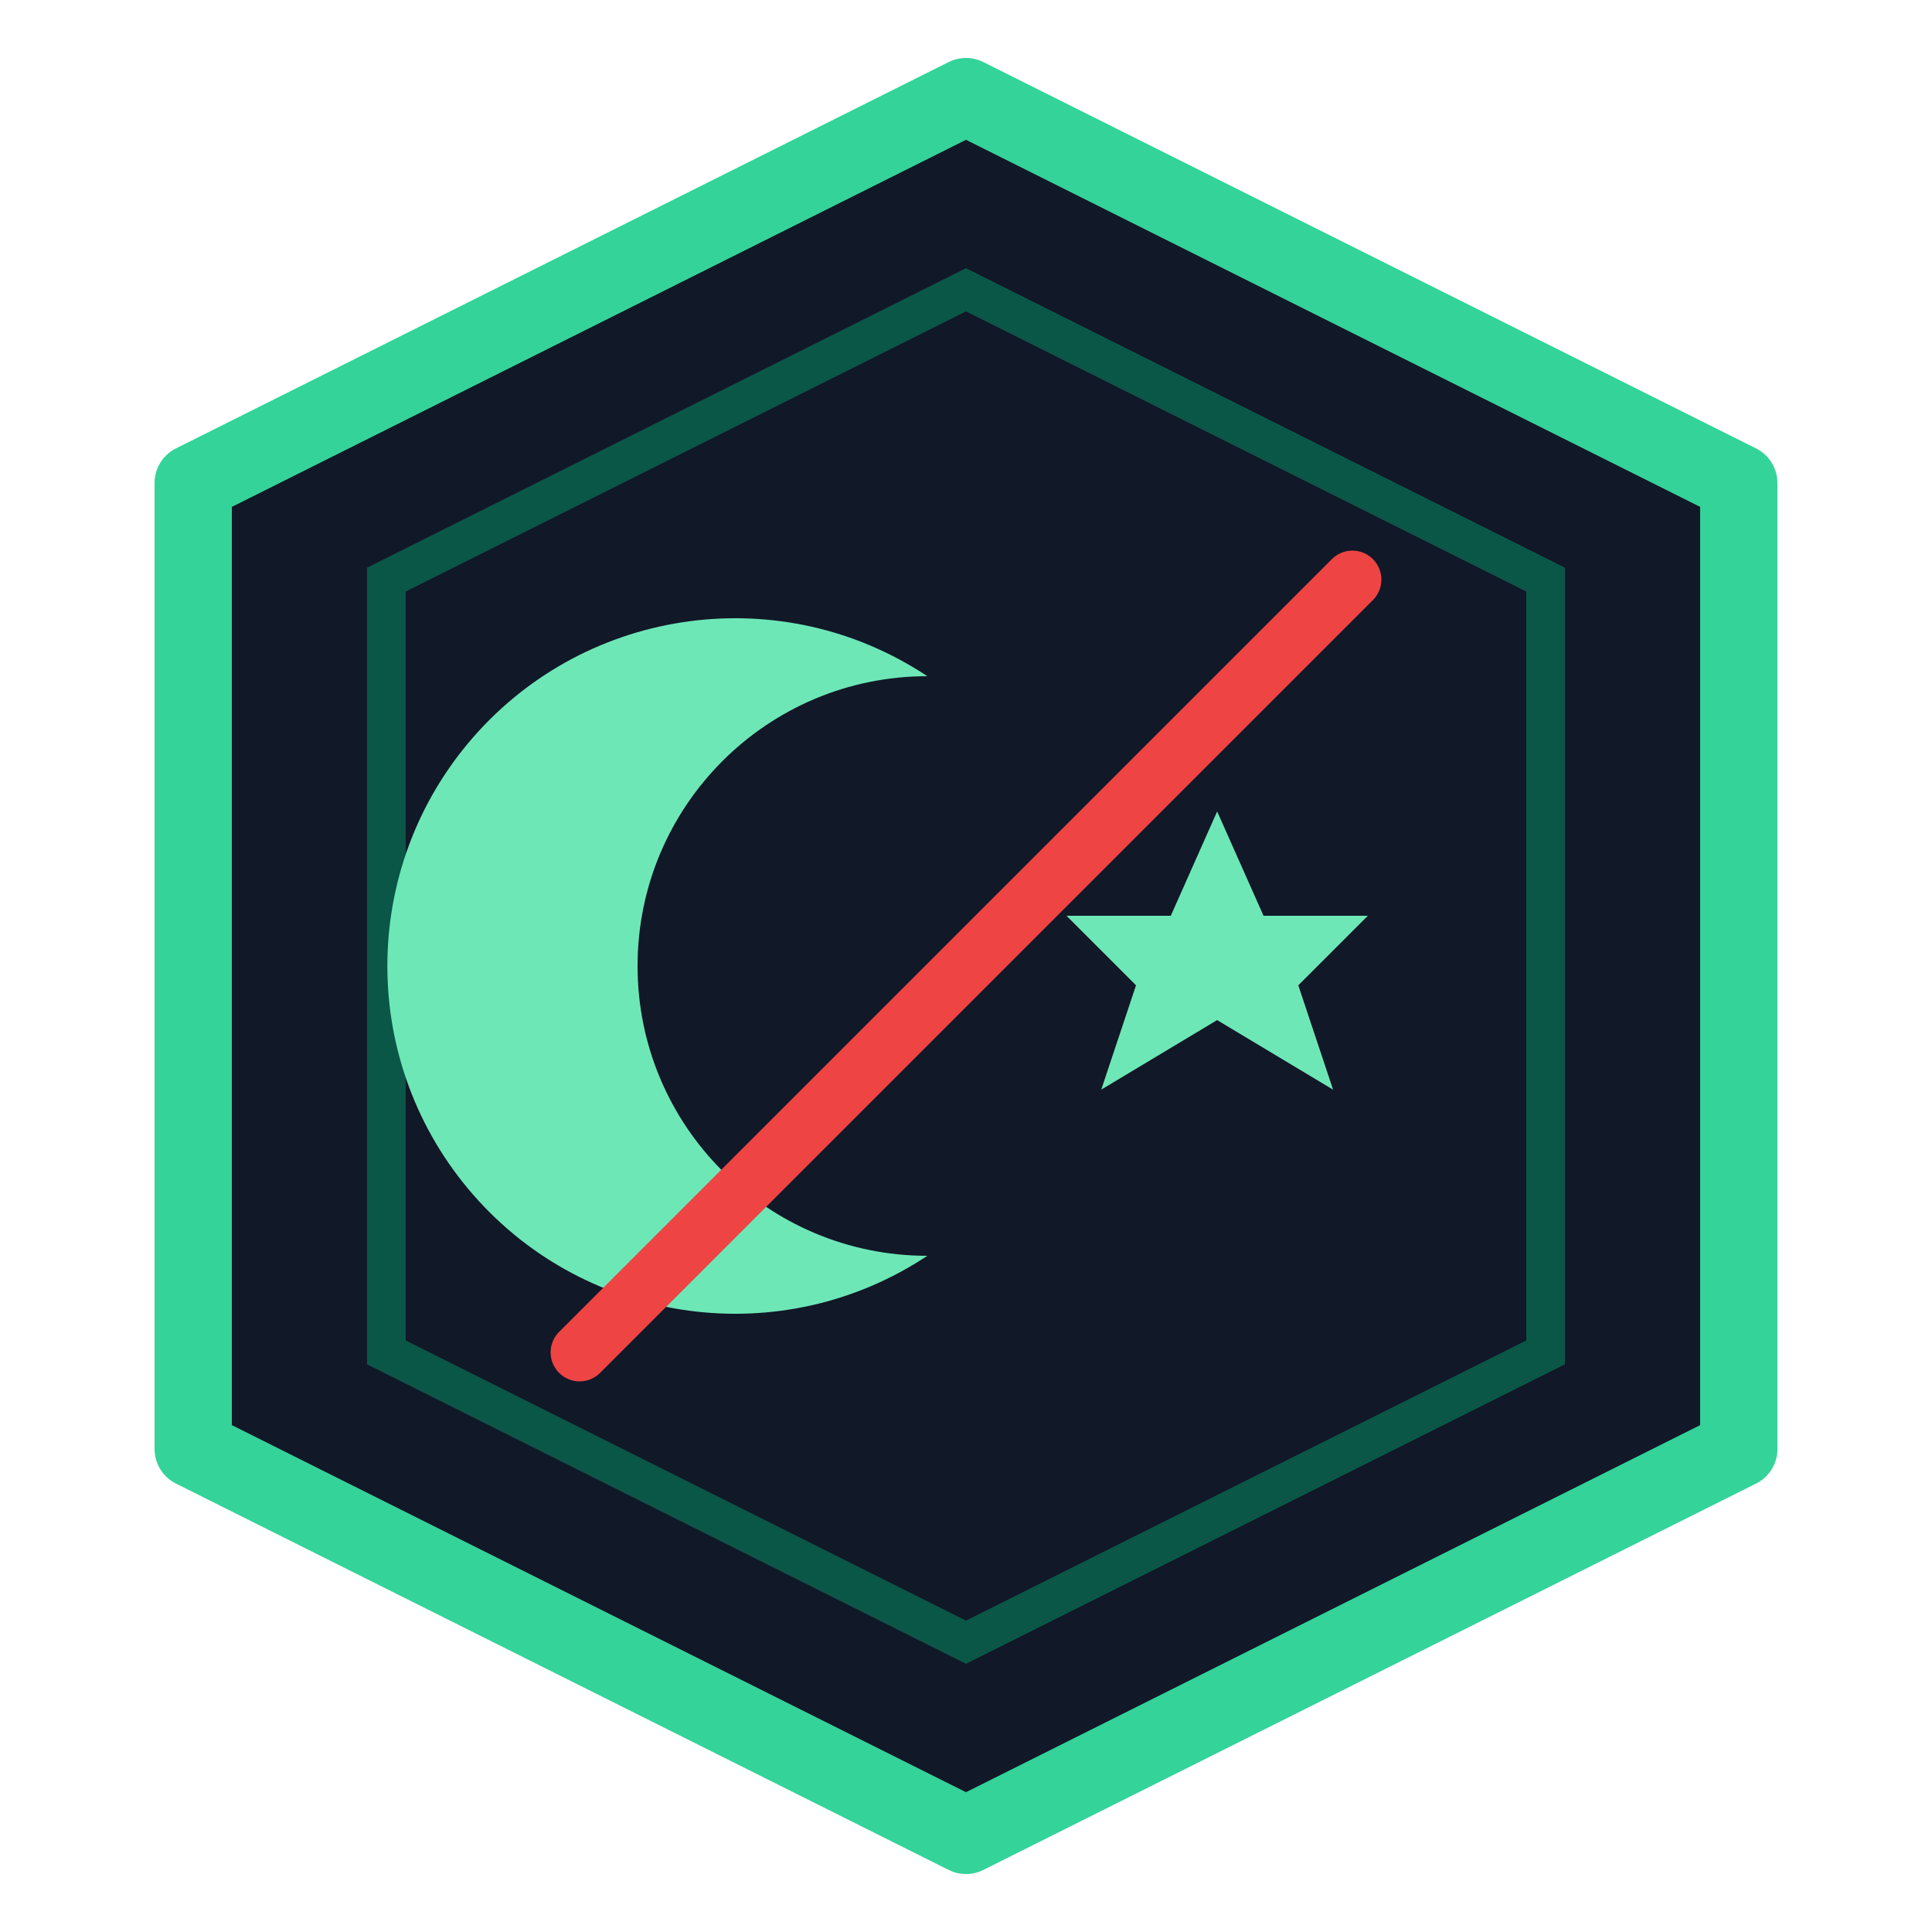
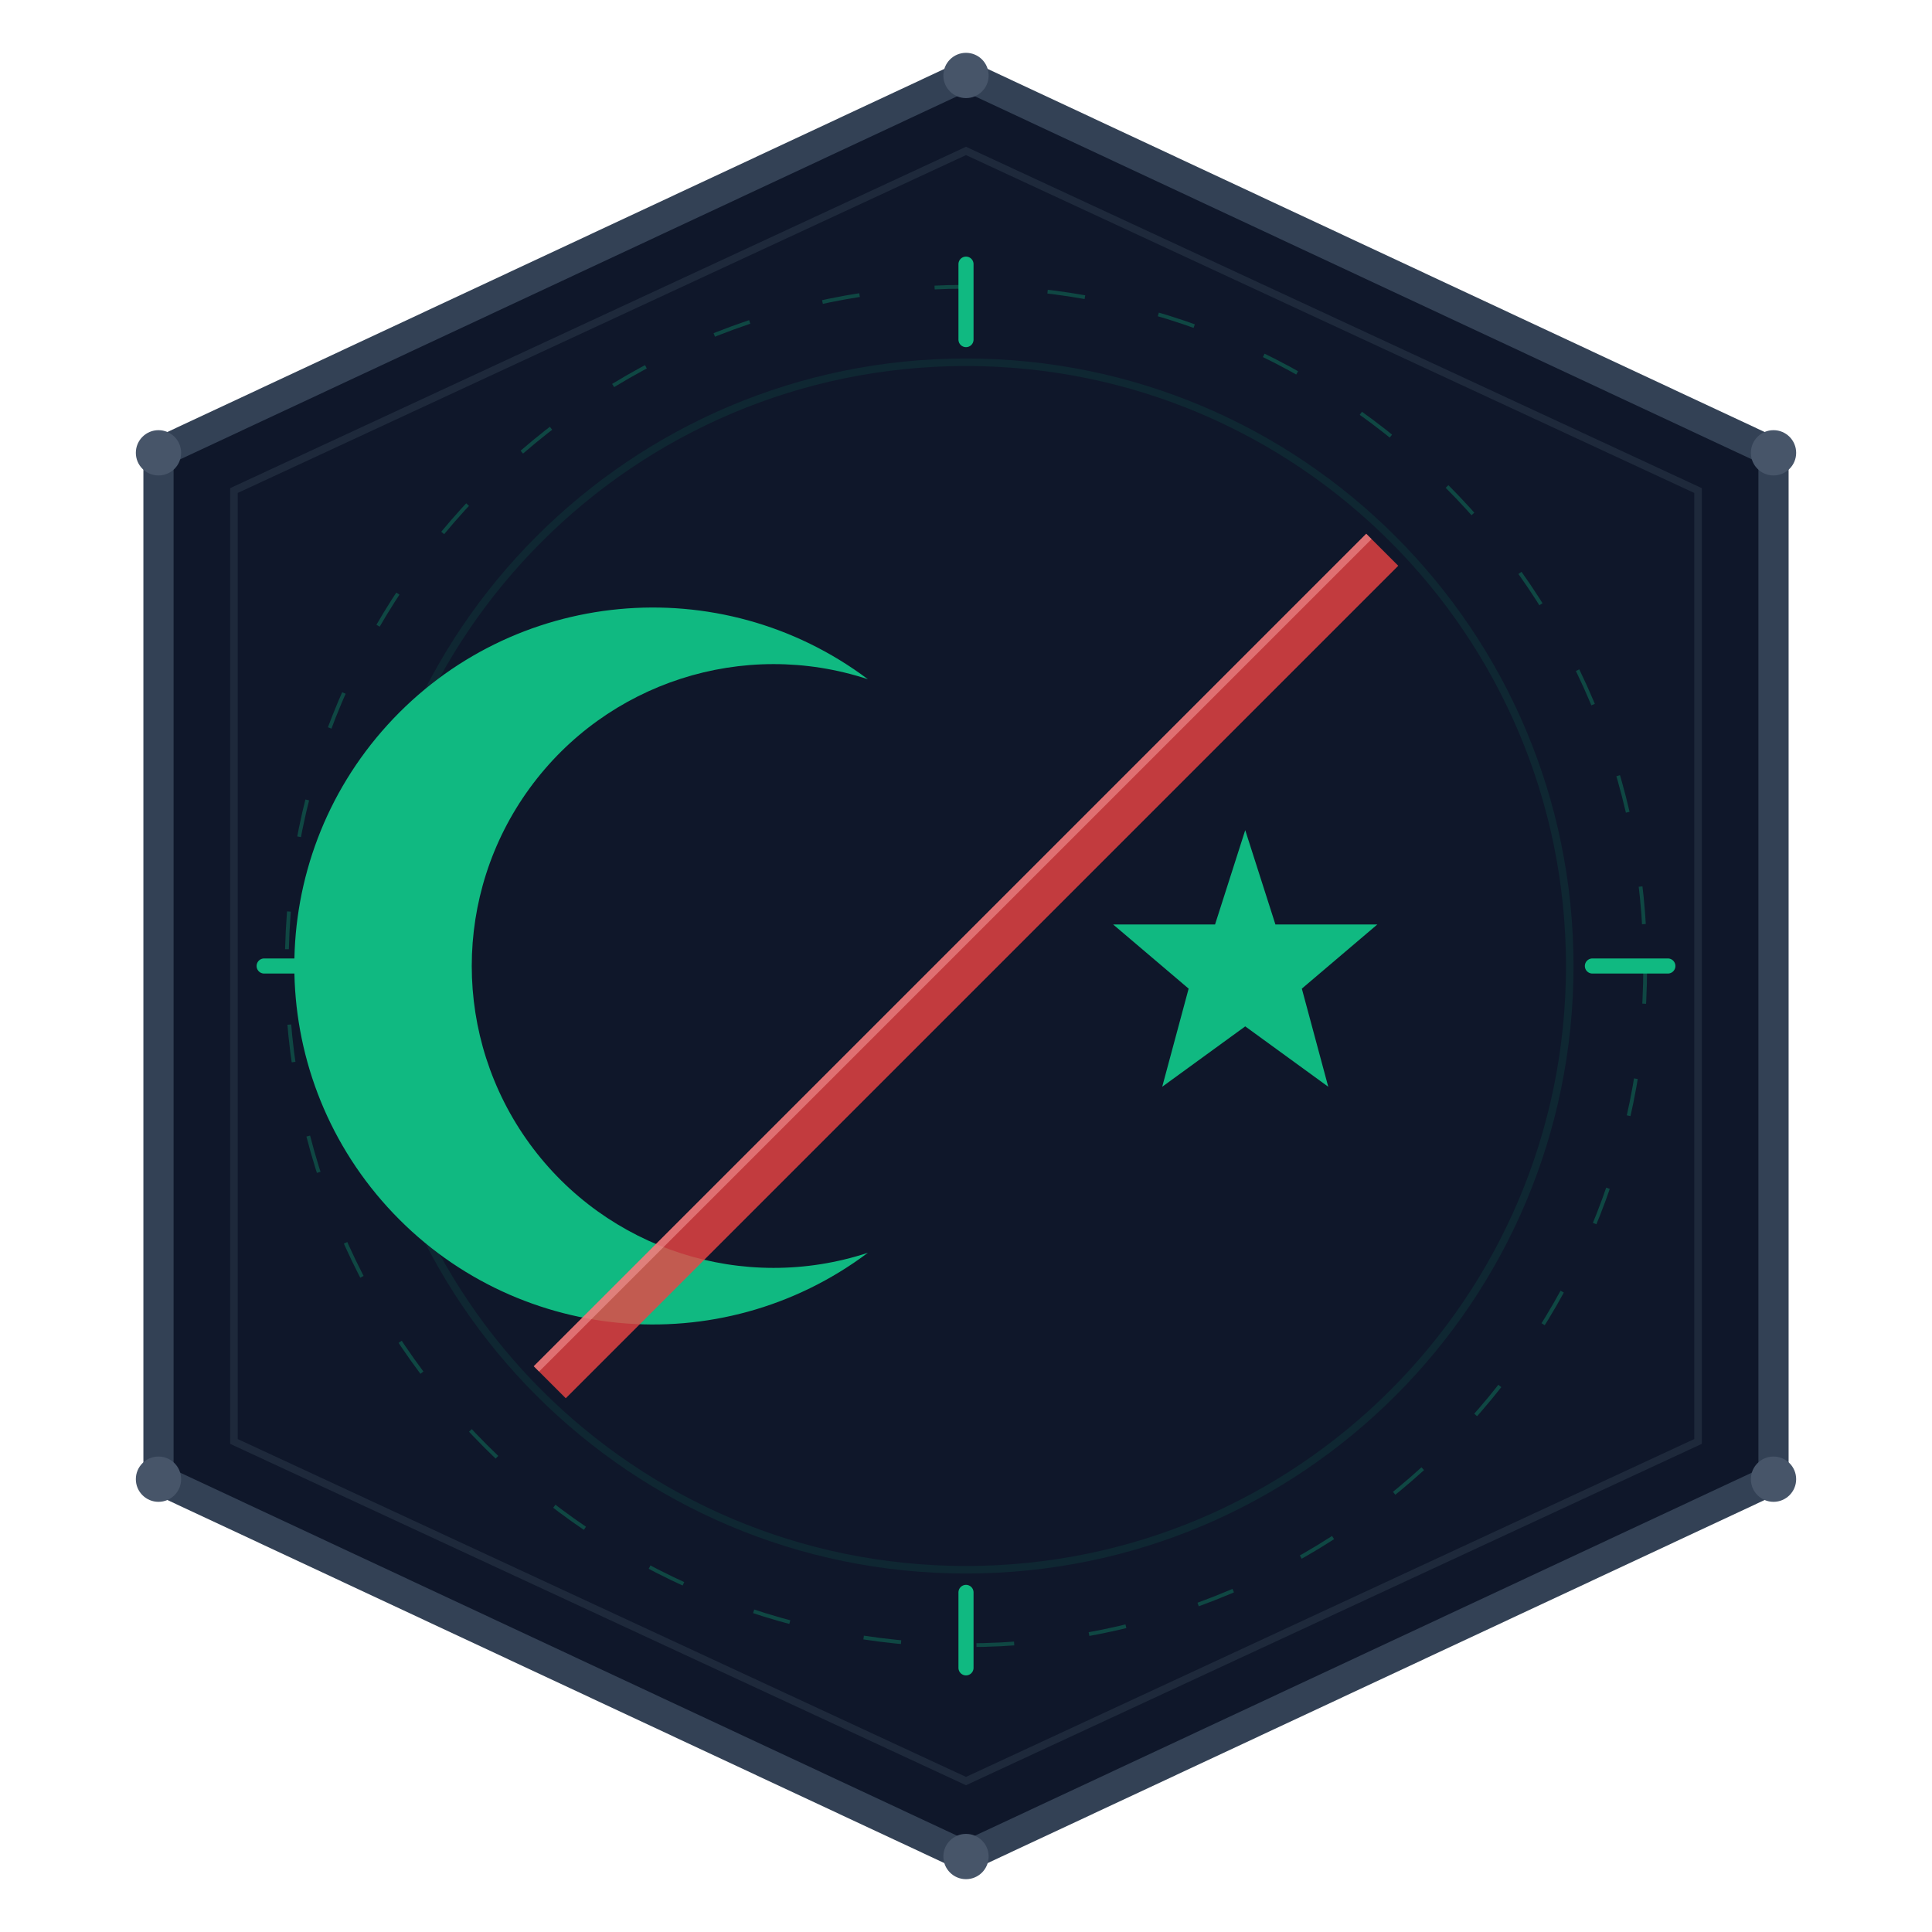
- <svg xmlns="http://www.w3.org/2000/svg" viewBox="0 0 100 100" fill="none">
-   <path d="M50 5 L90 25 L90 75 L50 95 L10 75 L10 25 Z" fill="#111827" stroke="#34D399" stroke-width="4" stroke-linejoin="round" />
-   <path d="M50 15 L80 30 L80 70 L50 85 L20 70 L20 30 Z" fill="none" stroke="#059669" stroke-width="2" stroke-opacity="0.5" />
-   <path d="M48 35 A 15 15 0 1 0 48 65 A 18 18 0 1 1 48 35 Z" fill="#6EE7B7" />
-   <polygon points="65,45 61,54 52,54 58,60 55,69 65,63 75,69 72,60 78,54 69,54" fill="#6EE7B7" transform="scale(0.6) translate(40, 25)" />
-   <line x1="30" y1="70" x2="70" y2="30" stroke="#EF4444" stroke-width="3" stroke-linecap="round" />
+ <svg xmlns="http://www.w3.org/2000/svg" viewBox="0 0 512 512" fill="none">
+   <path d="M256 20 L470 120 L470 392 L256 492 L42 392 L42 120 Z" fill="#0F172A" stroke="#334155" stroke-width="8" />
+   <path d="M256 40 L450 130 L450 382 L256 472 L62 382 L62 130 Z" fill="none" stroke="#1E293B" stroke-width="2" />
+   <circle cx="256" cy="20" r="6" fill="#475569" />
+   <circle cx="470" cy="120" r="6" fill="#475569" />
+   <circle cx="470" cy="392" r="6" fill="#475569" />
+   <circle cx="256" cy="492" r="6" fill="#475569" />
+   <circle cx="42" cy="392" r="6" fill="#475569" />
+   <circle cx="42" cy="120" r="6" fill="#475569" />
+   <circle cx="256" cy="256" r="180" stroke="#10B981" stroke-width="1" stroke-dasharray="10 20" stroke-opacity="0.3" />
+   <circle cx="256" cy="256" r="160" stroke="#10B981" stroke-width="2" stroke-opacity="0.1" />
+   <path d="M256 70 L256 90 M256 422 L256 442 M70 256 L90 256 M422 256 L442 256" stroke="#10B981" stroke-width="4" stroke-linecap="round" />
+   <path d="M230 180 A 80 80 0 1 0 230 332 A 95 95 0 1 1 230 180 Z" fill="#10B981" />
+   <path d="M330 220 L338 245 L365 245 L345 262 L352 288 L330 272 L308 288 L315 262 L295 245 L322 245 Z" fill="#10B981" />
+   <rect x="100" y="250" width="312" height="12" fill="#EF4444" transform="rotate(-45 256 256)" opacity="0.8" />
+   <rect x="100" y="250" width="312" height="2" fill="#FCA5A5" transform="rotate(-45 256 256)" opacity="0.5" />
</svg>
